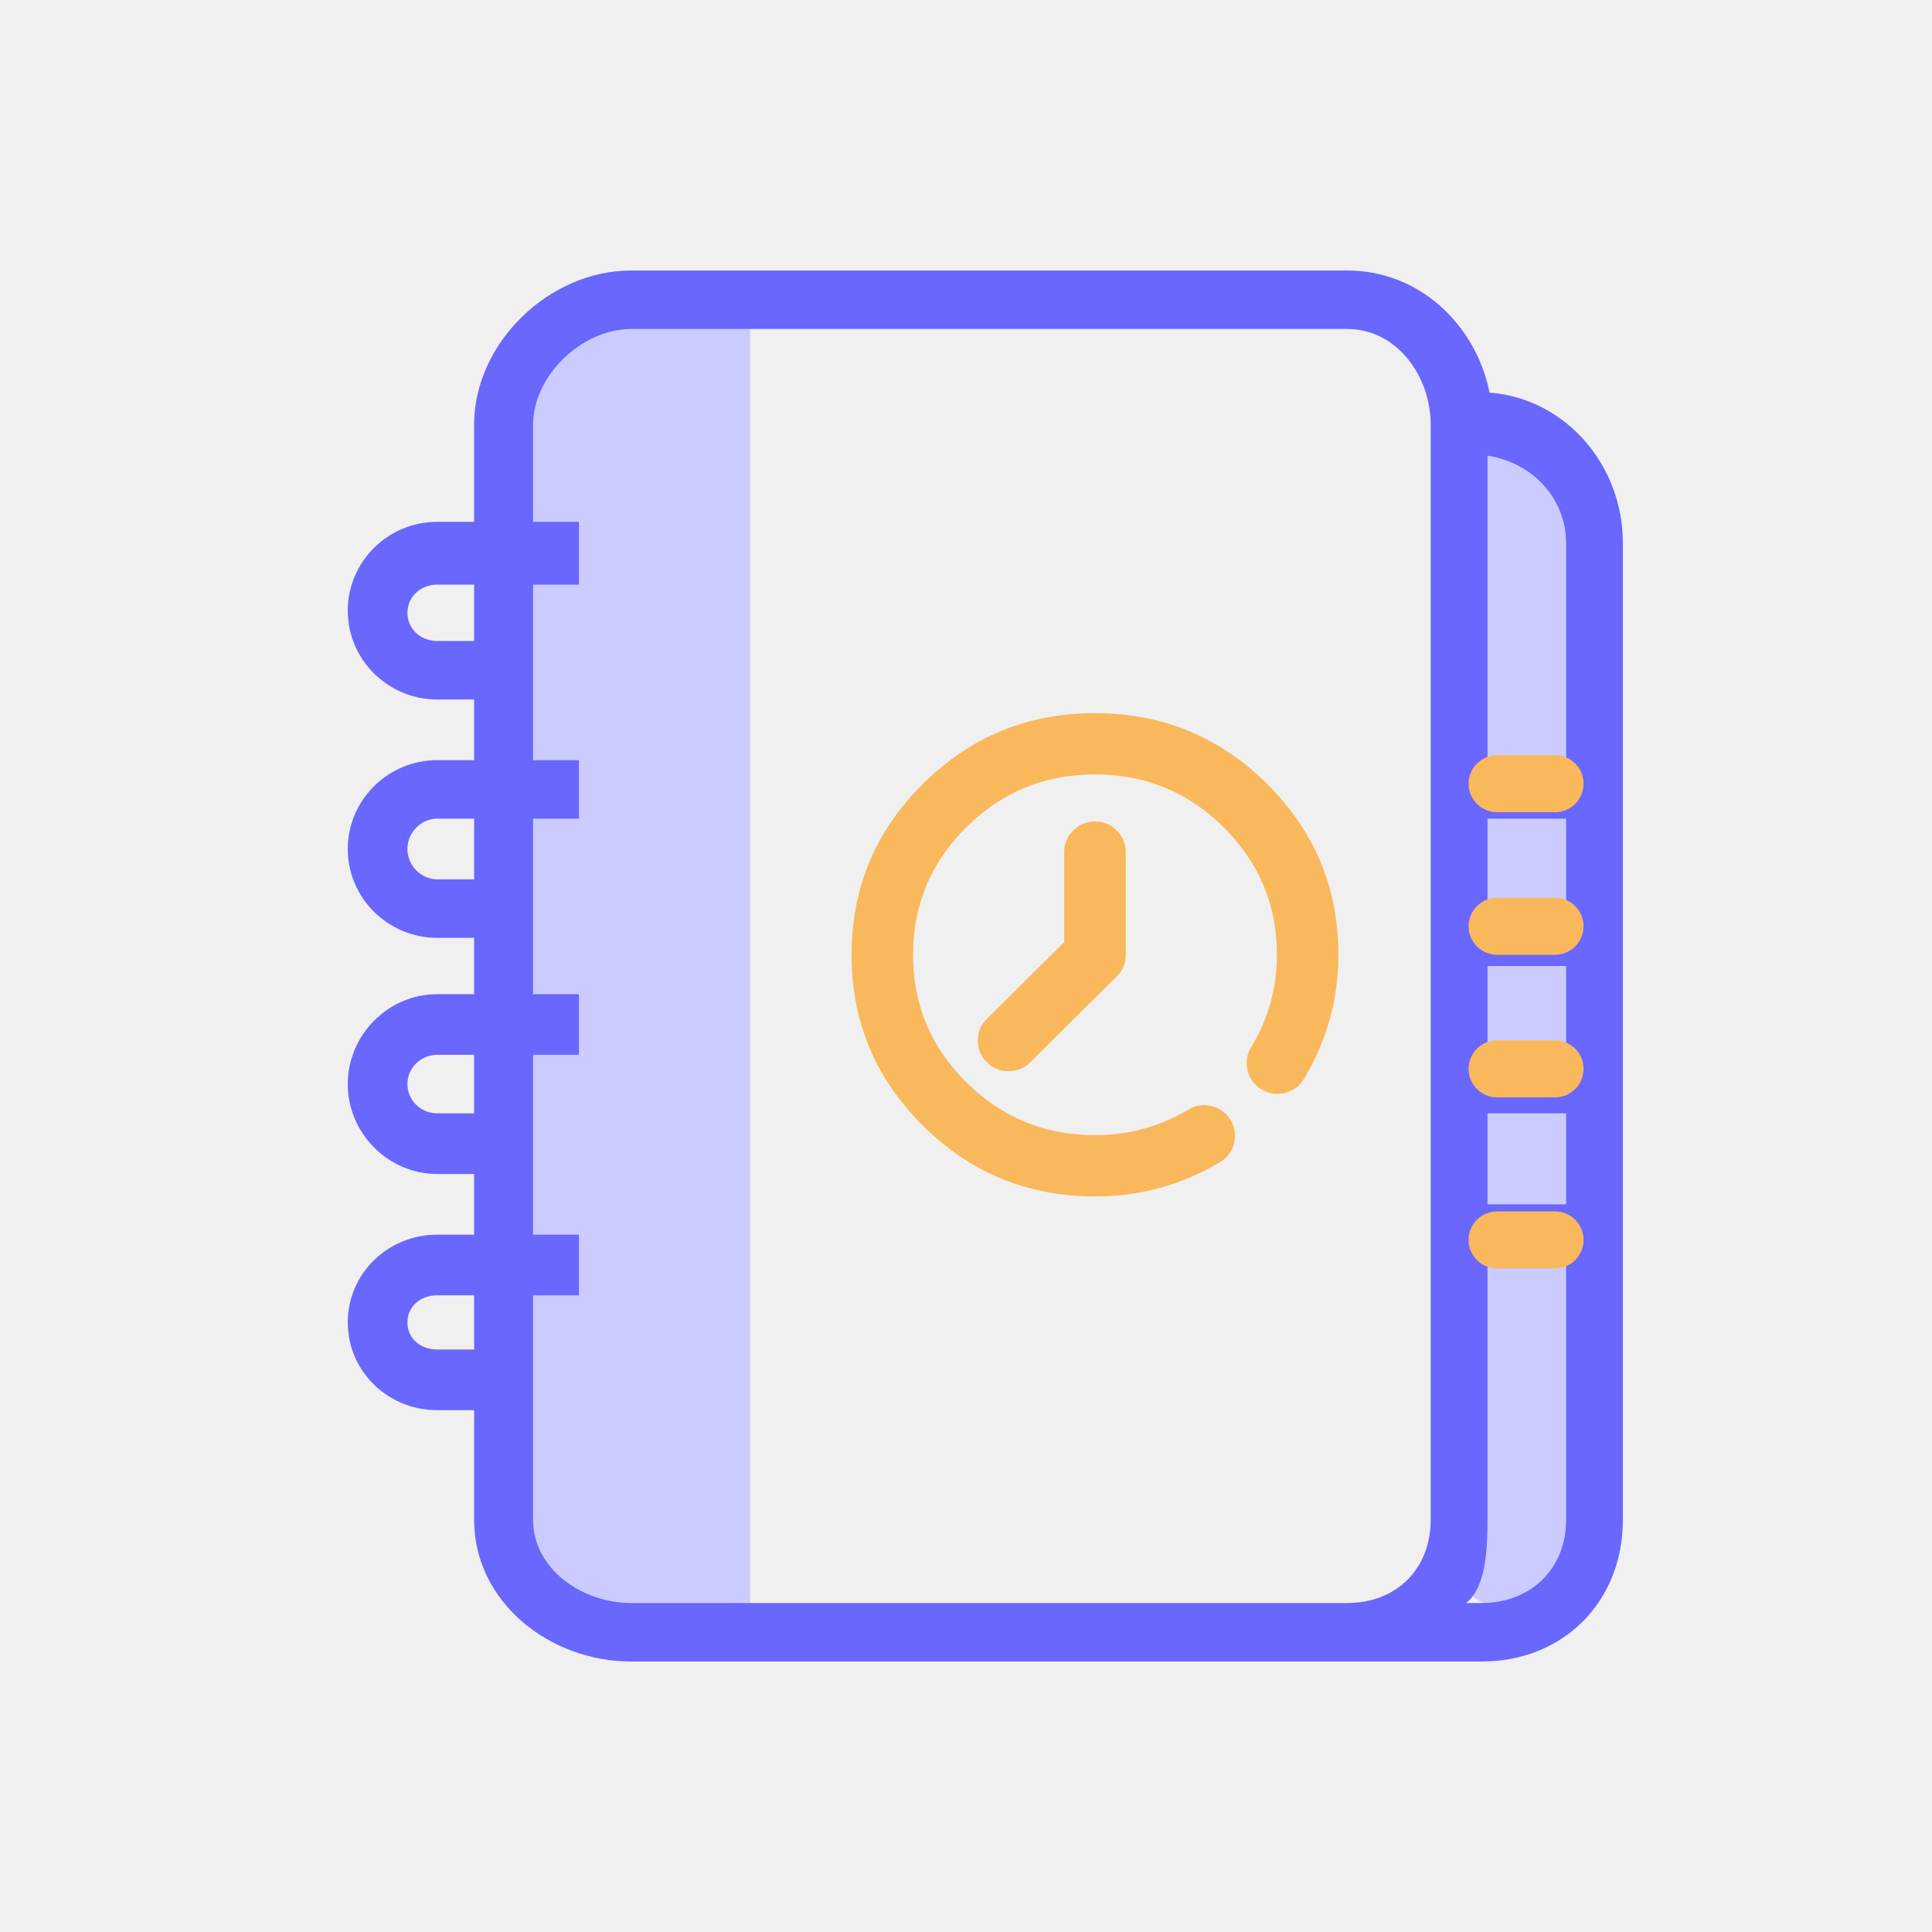
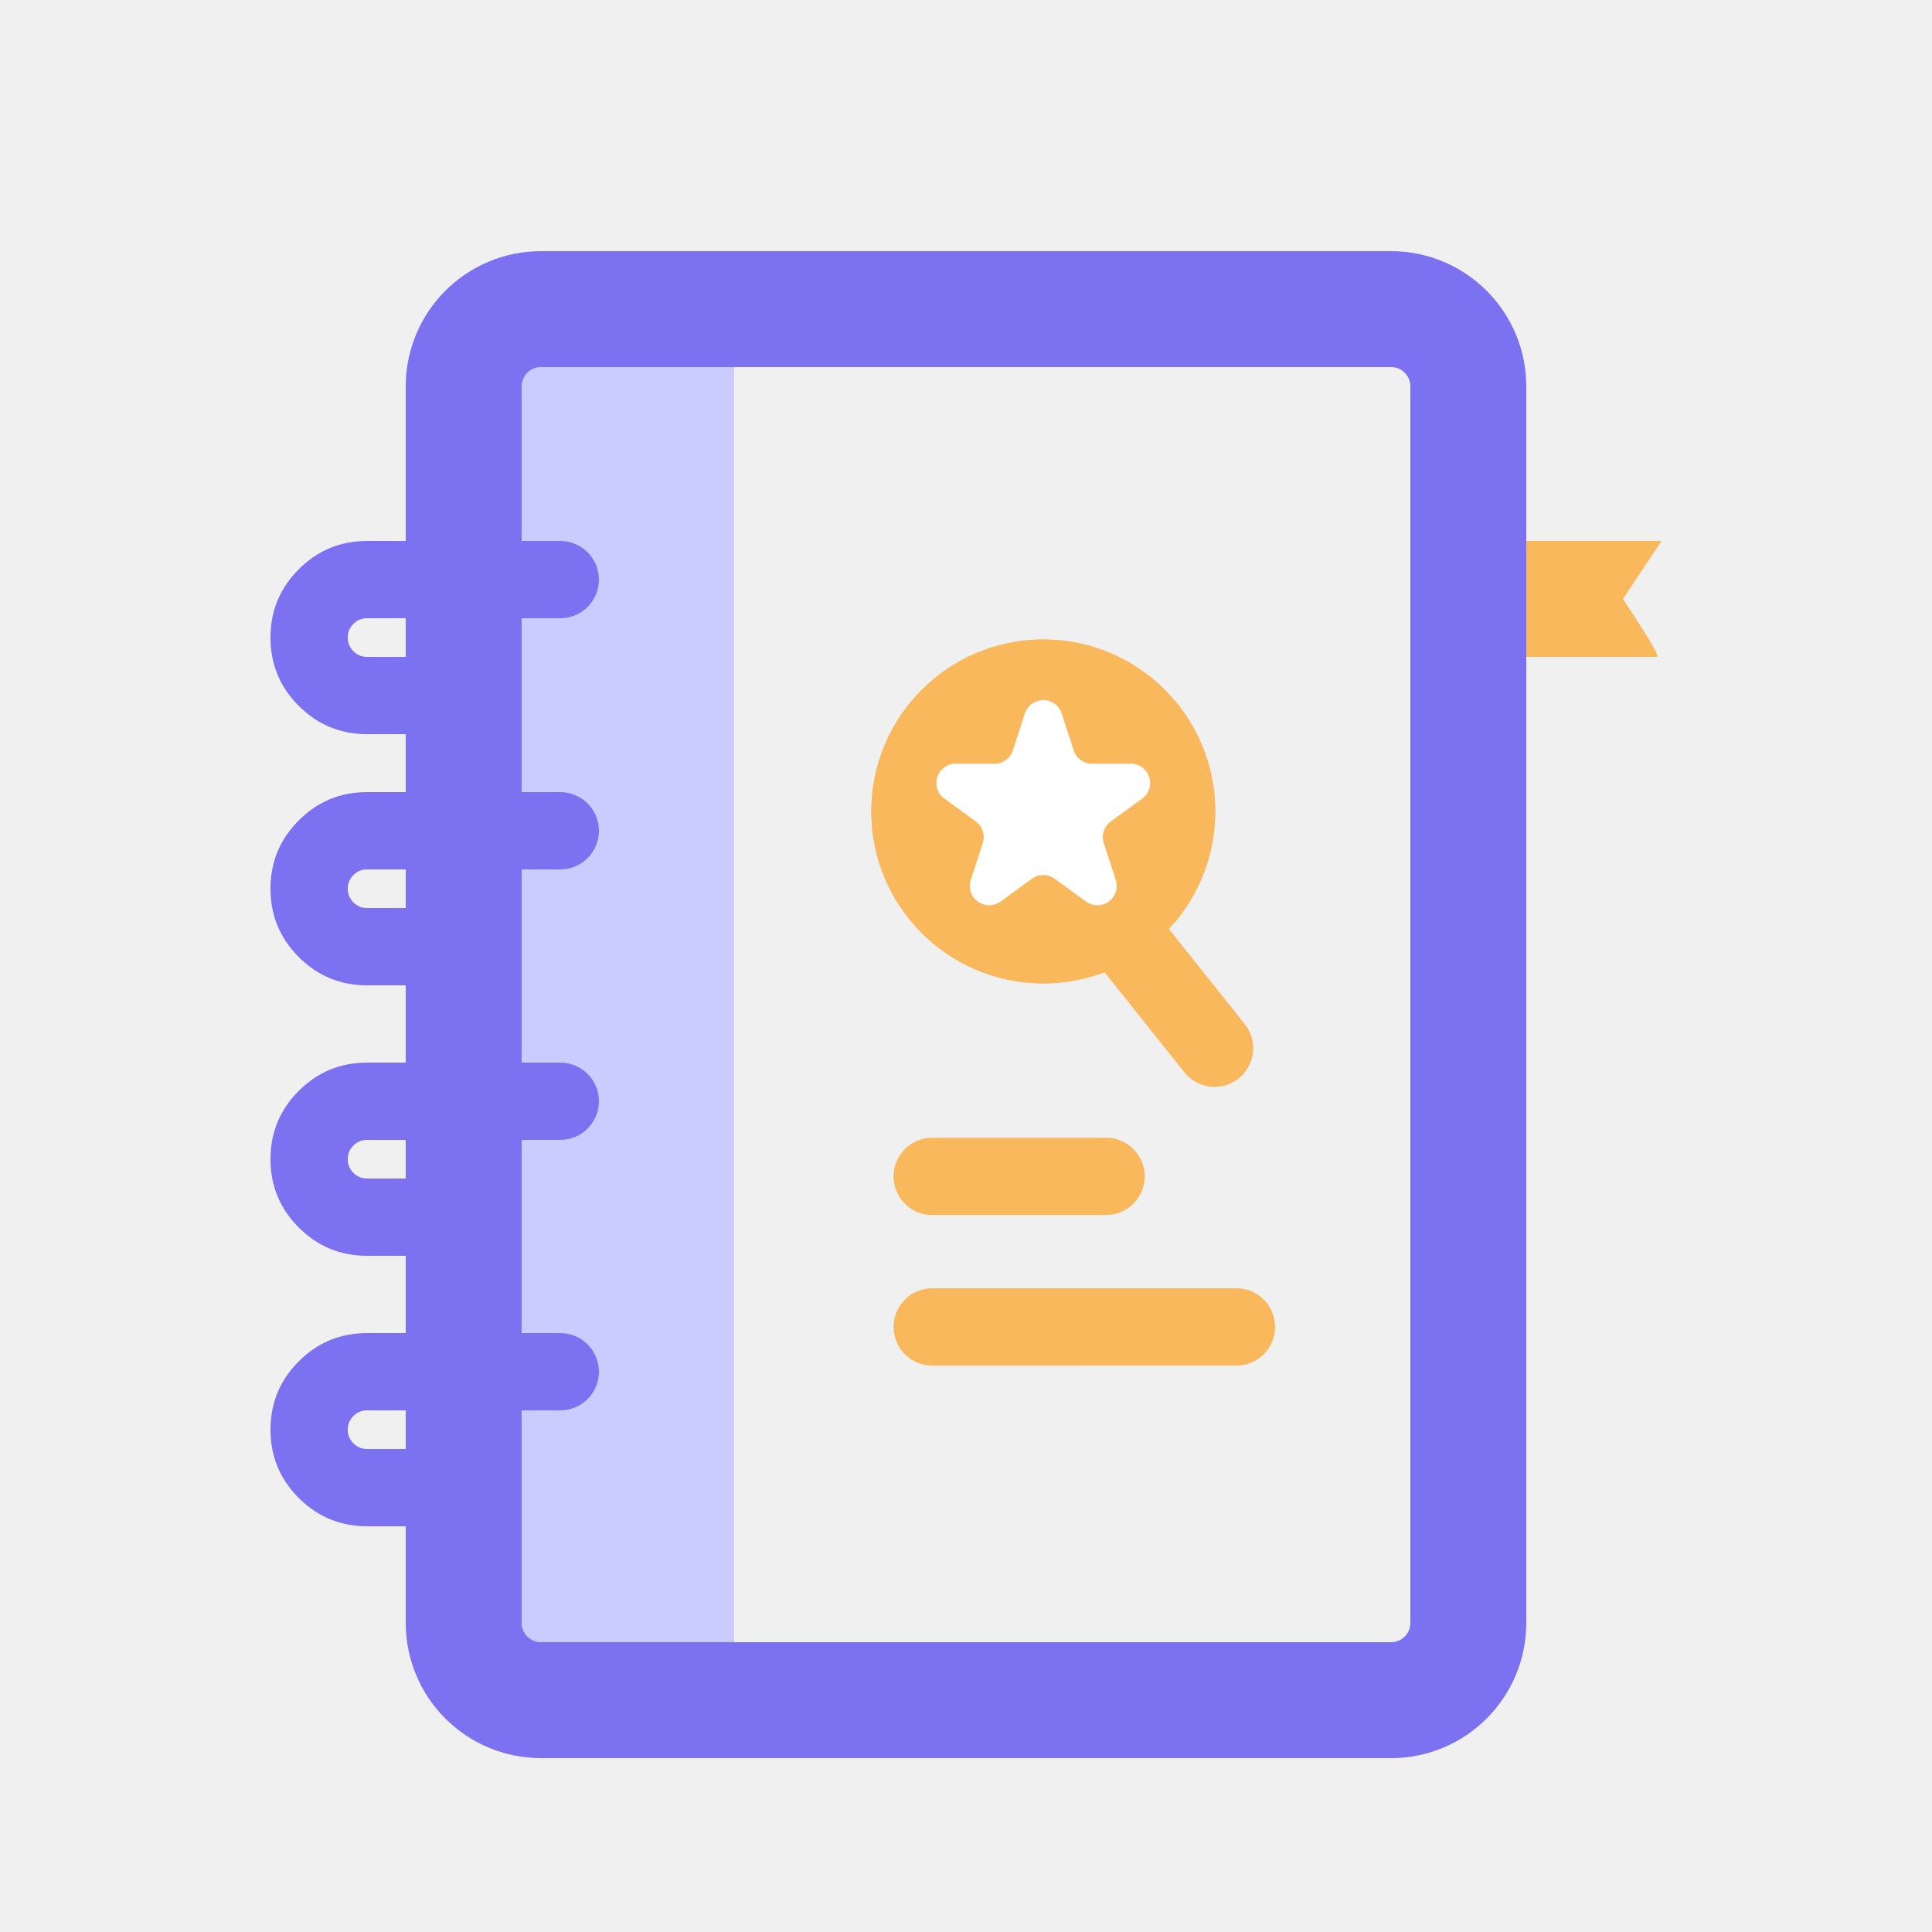
<svg xmlns="http://www.w3.org/2000/svg" fill="none" version="1.1" width="50" height="50" viewBox="0 0 50 50">
-   <g>
-     <g>
-       <g>
-         <path d="M33.443,27.744C33.316,27.953,33.042,28.021,32.831,27.895C32.62,27.769,32.551,27.497,32.678,27.288C33.149,26.509,33.397,25.618,33.396,24.71C33.396,21.938,31.131,19.692,28.338,19.692C25.545,19.692,23.28,21.938,23.28,24.71C23.28,27.481,25.545,29.727,28.338,29.727C29.253,29.729,30.152,29.483,30.936,29.016C31.148,28.89,31.422,28.958,31.548,29.168C31.675,29.377,31.607,29.649,31.396,29.775C30.472,30.325,29.415,30.615,28.338,30.613C25.052,30.613,22.388,27.97,22.388,24.71C22.388,21.449,25.052,18.806,28.338,18.806C31.624,18.806,34.288,21.449,34.288,24.71C34.288,25.793,33.993,26.834,33.443,27.744ZM25.791,26.61L27.892,24.526L27.892,22.053C27.892,21.809,28.092,21.61,28.338,21.61C28.585,21.61,28.784,21.809,28.784,22.053L28.784,24.71C28.784,24.827,28.737,24.94,28.654,25.023L26.422,27.236C26.249,27.414,25.962,27.417,25.786,27.242C25.609,27.067,25.612,26.782,25.791,26.61Z" fill="#FAB85C" fill-opacity="1" style="mix-blend-mode:passthrough" />
-         <path d="M33.743,27.925Q34.638,26.444,34.638,24.71Q34.638,22.119,32.792,20.287Q30.947,18.456,28.338,18.456Q25.729,18.456,23.884,20.287Q22.038,22.119,22.038,24.71Q22.038,27.301,23.884,29.132Q25.729,30.963,28.338,30.963Q30.08,30.966,31.575,30.076Q31.858,29.907,31.938,29.588Q32.018,29.269,31.848,28.987Q31.678,28.706,31.358,28.626Q31.04,28.547,30.757,28.715Q29.641,29.38,28.338,29.377Q26.387,29.377,25.008,28.009Q23.63,26.642,23.63,24.71Q23.63,22.777,25.008,21.41Q26.387,20.042,28.338,20.042Q30.289,20.042,31.668,21.41Q33.046,22.777,33.046,24.71Q33.048,26,32.378,27.107Q32.208,27.389,32.288,27.708Q32.369,28.027,32.652,28.196Q32.934,28.364,33.253,28.285Q33.573,28.206,33.743,27.925ZM32.299,20.784Q33.938,22.41,33.938,24.71Q33.938,26.249,33.144,27.562Q33.094,27.645,33.01,27.595Q32.976,27.575,32.967,27.538Q32.958,27.501,32.977,27.469Q33.748,26.195,33.746,24.709Q33.746,22.485,32.161,20.913Q30.577,19.342,28.338,19.342Q26.099,19.342,24.515,20.913Q22.93,22.485,22.93,24.71Q22.93,26.934,24.515,28.506Q26.099,30.077,28.338,30.077Q29.833,30.08,31.115,29.316Q31.199,29.267,31.249,29.349Q31.268,29.381,31.259,29.417Q31.25,29.454,31.216,29.474Q29.888,30.265,28.339,30.263Q26.018,30.263,24.377,28.635Q22.738,27.009,22.738,24.71Q22.738,22.41,24.377,20.784Q26.018,19.156,28.338,19.156Q30.658,19.156,32.299,20.784ZM25.305,26.922Q25.302,27.255,25.539,27.49Q25.775,27.724,26.108,27.722Q26.441,27.719,26.669,27.485L28.9,25.271Q29.134,25.039,29.134,24.71L29.134,22.053Q29.134,21.724,28.9,21.492Q28.667,21.26,28.338,21.26Q28.009,21.26,27.776,21.492Q27.542,21.724,27.542,22.053L27.542,24.38L25.549,26.358Q25.308,26.589,25.305,26.922ZM26.102,27.022Q26.061,27.022,26.032,26.993Q26.005,26.966,26.005,26.928Q26.005,26.89,26.033,26.863L28.242,24.672L28.242,22.053Q28.242,21.96,28.338,21.96Q28.434,21.96,28.434,22.053L28.434,24.71Q28.434,24.747,28.407,24.774L26.176,26.988Q26.143,27.021,26.102,27.022Z" fill-rule="evenodd" fill="#FAB85C" fill-opacity="1" />
-       </g>
-       <g>
-         <rect x="13.463" y="8.476" width="5.95" height="33.206" rx="0" fill="#CACCFF" fill-opacity="1" />
-       </g>
-       <g>
-         <rect x="37.263" y="11.427" width="4.463" height="30.254" rx="2" fill="#CACCFF" fill-opacity="1" />
-       </g>
-       <g>
-         <path d="M38.55,10.16C38.198,8.407,36.735,7,34.865,7L16.335,7C14.206,7,12.27,8.88,12.27,10.992L12.27,13.505L11.316,13.505C10.039,13.505,9,14.537,9,15.804C9,17.071,10.039,18.103,11.316,18.103L12.27,18.103L12.27,19.673L11.316,19.673C10.039,19.673,9,20.705,9,21.972C9,23.239,10.039,24.271,11.316,24.271L12.27,24.271L12.27,25.729L11.316,25.729C10.039,25.729,9,26.789,9,28.056C9,29.323,10.039,30.383,11.316,30.383L12.27,30.383L12.27,31.953L11.316,31.953C10.039,31.953,9,32.957,9,34.224C9,35.492,10.039,36.495,11.316,36.495L12.27,36.495L12.27,39.334C12.27,41.446,14.206,43,16.335,43L38.34,43C40.468,43,42,41.446,42,39.334L42,14.056C42,12.048,40.534,10.318,38.55,10.16ZM38.496,21.187L40.531,21.187L40.531,23.486L38.496,23.486L38.496,21.187ZM38.496,28.813L40.531,28.813L40.531,31.168L38.496,31.168L38.496,28.813ZM11.316,16.589C10.891,16.589,10.544,16.282,10.544,15.86C10.544,15.437,10.891,15.131,11.316,15.131L12.27,15.131L12.27,16.589L11.316,16.589ZM11.316,22.757C10.891,22.757,10.544,22.394,10.544,21.972C10.544,21.55,10.891,21.187,11.316,21.187L12.27,21.187L12.27,22.757L11.316,22.757ZM11.316,28.813C10.891,28.813,10.544,28.478,10.544,28.056C10.544,27.634,10.891,27.299,11.316,27.299L12.27,27.299L12.27,28.813L11.316,28.813ZM11.316,34.925C10.891,34.925,10.544,34.647,10.544,34.224C10.544,33.802,10.891,33.523,11.316,33.523L12.27,33.523L12.27,34.925L11.316,34.925ZM33.321,41.486L16.335,41.486C15.058,41.486,13.796,40.601,13.796,39.334L13.796,33.523L14.983,33.523L14.983,31.953L13.796,31.953L13.796,27.299L14.983,27.299L14.983,25.729L13.796,25.729L13.796,21.187L14.983,21.187L14.983,19.673L13.796,19.673L13.796,15.131L14.983,15.131L14.983,13.505L13.796,13.505L13.796,10.992C13.796,9.724,15.058,8.514,16.335,8.514L34.865,8.514C36.143,8.514,37.026,9.724,37.026,10.992L37.026,39.334C37.026,40.601,36.143,41.486,34.865,41.486L33.321,41.486ZM40.531,39.334C40.531,40.601,39.617,41.486,38.34,41.486L37.946,41.486C38.433,41.093,38.496,40.197,38.496,39.334L38.496,32.682L40.531,32.682L40.531,39.334ZM40.531,27.299L38.496,27.299L38.496,25L40.531,25L40.531,27.299ZM38.496,19.673L38.496,11.792C39.683,11.976,40.531,12.919,40.531,14.056L40.531,19.673L38.496,19.673L38.496,19.673Z" fill="#6967FE" fill-opacity="1" style="mix-blend-mode:passthrough" />
-       </g>
-       <g>
-         <rect x="38.007" y="19.544" width="2.975" height="1.476" rx="0.738" fill="#FAB85C" fill-opacity="1" />
-       </g>
-       <g>
-         <rect x="38.007" y="23.234" width="2.975" height="1.476" rx="0.738" fill="#FAB85C" fill-opacity="1" />
-       </g>
-       <g>
-         <rect x="38.007" y="26.924" width="2.975" height="1.476" rx="0.738" fill="#FAB85C" fill-opacity="1" />
-       </g>
-       <g>
-         <rect x="38.007" y="31.351" width="2.975" height="1.476" rx="0.738" fill="#FAB85C" fill-opacity="1" />
-       </g>
-     </g>
+   <rect x="0" y="0" width="50" height="50" rx="0" fill="#FFFFFF" fill-opacity="1" style="opacity:0;" />
+   <rect x="13" y="9" width="6" height="34" rx="0" fill="#CACCFF" fill-opacity="1" />
+   <path d="M39,17L42.88,17Q42.885,17,42.888,16.998Q42.962,16.943,42,15.5L43,14L39,14L39,17Z" fill="#FAB85C" fill-opacity="1" />
+   <rect x="12" y="8" width="26" height="36" rx="2" fill-opacity="0" stroke-opacity="1" stroke="#7B71F1" fill="none" stroke-width="3" />
+   <path d="M9.5,19L10.5,19L10.5,19Q10.598,19,10.695,18.981Q10.792,18.961,10.883,18.924Q10.974,18.886,11.055,18.831Q11.137,18.777,11.207,18.707Q11.277,18.637,11.331,18.555Q11.386,18.474,11.424,18.383Q11.461,18.292,11.481,18.195Q11.5,18.098,11.5,18Q11.5,17.902,11.481,17.805Q11.461,17.708,11.424,17.617Q11.386,17.526,11.331,17.445Q11.277,17.363,11.207,17.293Q11.137,17.223,11.055,17.169Q10.974,17.114,10.883,17.076Q10.792,17.039,10.695,17.019Q10.598,17,10.5,17L10.5,17L9.5,17Q9.293,17,9.146,16.854Q9,16.707,9,16.5Q9,16.293,9.146,16.146Q9.293,16,9.5,16L14.5,16L14.5,16Q14.598,16,14.695,15.981Q14.792,15.961,14.883,15.924Q14.974,15.886,15.055,15.831Q15.137,15.777,15.207,15.707Q15.277,15.637,15.331,15.555Q15.386,15.474,15.424,15.383Q15.461,15.292,15.481,15.195Q15.5,15.098,15.5,15Q15.5,14.902,15.481,14.805Q15.461,14.708,15.424,14.617Q15.386,14.526,15.331,14.445Q15.277,14.363,15.207,14.293Q15.137,14.223,15.055,14.169Q14.974,14.114,14.883,14.076Q14.792,14.039,14.695,14.019Q14.598,14,14.5,14L14.5,14L9.5,14Q8.464,14,7.732,14.732Q7,15.464,7,16.5Q7,17.536,7.732,18.268Q8.464,19,9.5,19Z" fill-rule="evenodd" fill="#7B71F1" fill-opacity="1" />
+   <path d="M9.5,25.5L10.5,25.5L10.5,25.5Q10.598,25.5,10.695,25.481Q10.792,25.461,10.883,25.424Q10.974,25.386,11.055,25.331Q11.137,25.277,11.207,25.207Q11.277,25.137,11.331,25.055Q11.386,24.974,11.424,24.883Q11.461,24.792,11.481,24.695Q11.5,24.598,11.5,24.5Q11.5,24.402,11.481,24.305Q11.461,24.208,11.424,24.117Q11.386,24.026,11.331,23.945Q11.277,23.863,11.207,23.793Q11.137,23.723,11.055,23.669Q10.974,23.614,10.883,23.576Q10.792,23.539,10.695,23.519Q10.598,23.5,10.5,23.5L10.5,23.5L9.5,23.5Q9.293,23.5,9.146,23.354Q9,23.207,9,23Q9,22.793,9.146,22.646Q9.293,22.5,9.5,22.5L14.5,22.5L14.5,22.5Q14.598,22.5,14.695,22.481Q14.792,22.461,14.883,22.424Q14.974,22.386,15.055,22.331Q15.137,22.277,15.207,22.207Q15.277,22.137,15.331,22.055Q15.386,21.974,15.424,21.883Q15.461,21.792,15.481,21.695Q15.5,21.598,15.5,21.5Q15.5,21.402,15.481,21.305Q15.461,21.208,15.424,21.117Q15.386,21.026,15.331,20.945Q15.277,20.863,15.207,20.793Q15.137,20.723,15.055,20.669Q14.974,20.614,14.883,20.576Q14.792,20.539,14.695,20.519Q14.598,20.5,14.5,20.5L14.5,20.5L9.5,20.5Q8.464,20.5,7.732,21.232Q7,21.964,7,23Q7,24.036,7.732,24.768Q8.464,25.5,9.5,25.5Z" fill-rule="evenodd" fill="#7B71F1" fill-opacity="1" />
+   <path d="M9.5,32.5L10.5,32.5L10.5,32.5Q10.598,32.5,10.695,32.481Q10.792,32.461,10.883,32.424Q10.974,32.386,11.055,32.331Q11.137,32.277,11.207,32.207Q11.277,32.137,11.331,32.055Q11.386,31.974,11.424,31.883Q11.461,31.792,11.481,31.695Q11.5,31.598,11.5,31.5Q11.5,31.402,11.481,31.305Q11.461,31.208,11.424,31.117Q11.386,31.026,11.331,30.945Q11.277,30.863,11.207,30.793Q11.137,30.723,11.055,30.669Q10.974,30.614,10.883,30.576Q10.792,30.539,10.695,30.519Q10.598,30.5,10.5,30.5L10.5,30.5L9.5,30.5Q9.293,30.5,9.146,30.354Q9,30.207,9,30Q9,29.793,9.146,29.646Q9.293,29.5,9.5,29.5L14.5,29.5L14.5,29.5Q14.598,29.5,14.695,29.481Q14.792,29.461,14.883,29.424Q14.974,29.386,15.055,29.331Q15.137,29.277,15.207,29.207Q15.277,29.137,15.331,29.055Q15.386,28.974,15.424,28.883Q15.461,28.792,15.481,28.695Q15.5,28.598,15.5,28.5Q15.5,28.402,15.481,28.305Q15.461,28.208,15.424,28.117Q15.386,28.026,15.331,27.945Q15.277,27.863,15.207,27.793Q15.137,27.723,15.055,27.669Q14.974,27.614,14.883,27.576Q14.792,27.539,14.695,27.519Q14.598,27.5,14.5,27.5L14.5,27.5L9.5,27.5Q8.464,27.5,7.732,28.232Q7,28.964,7,30Q7,31.036,7.732,31.768Q8.464,32.5,9.5,32.5Z" fill-rule="evenodd" fill="#7B71F1" fill-opacity="1" />
+   <path d="M9.5,39.5L10.5,39.5L10.5,39.5Q10.598,39.5,10.695,39.481Q10.792,39.461,10.883,39.424Q10.974,39.386,11.055,39.331Q11.137,39.277,11.207,39.207Q11.277,39.137,11.331,39.055Q11.386,38.974,11.424,38.883Q11.461,38.792,11.481,38.695Q11.5,38.598,11.5,38.5Q11.5,38.402,11.481,38.305Q11.461,38.208,11.424,38.117Q11.386,38.026,11.331,37.945Q11.277,37.863,11.207,37.793Q11.137,37.723,11.055,37.669Q10.974,37.614,10.883,37.576Q10.792,37.539,10.695,37.519Q10.598,37.5,10.5,37.5L10.5,37.5L9.5,37.5Q9.293,37.5,9.146,37.354Q9,37.207,9,37Q9,36.793,9.146,36.646Q9.293,36.5,9.5,36.5L14.5,36.5L14.5,36.5Q14.598,36.5,14.695,36.481Q14.792,36.461,14.883,36.424Q14.974,36.386,15.055,36.331Q15.137,36.277,15.207,36.207Q15.277,36.137,15.331,36.055Q15.386,35.974,15.424,35.883Q15.461,35.792,15.481,35.695Q15.5,35.598,15.5,35.5Q15.5,35.402,15.481,35.305Q15.461,35.208,15.424,35.117Q15.386,35.026,15.331,34.945Q15.277,34.863,15.207,34.793Q15.137,34.723,15.055,34.669Q14.974,34.614,14.883,34.576Q14.792,34.539,14.695,34.519Q14.598,34.5,14.5,34.5L14.5,34.5L9.5,34.5Q8.464,34.5,7.732,35.232Q7,35.964,7,37Q7,38.036,7.732,38.768Q8.464,39.5,9.5,39.5Z" fill-rule="evenodd" fill="#7B71F1" fill-opacity="1" />
+   <ellipse cx="27" cy="21" rx="4.45" ry="4.45" fill="#FAB85C" fill-opacity="1" />
+   <ellipse cx="27" cy="21" rx="3.55" ry="3.55" fill-opacity="0" stroke-opacity="1" stroke="#FAB85C" fill="none" stroke-width="1.8" />
+   <g transform="matrix(0.6246951,0.7808688,-0.7808688,0.6246951,29.93857,-13.6669)">
+     <path d="" fill="#FAB85C" fill-opacity="1" />
+     <path d="M29.186,25.312L32.787,25.317L32.787,25.317L32.789,25.317Q32.887,25.317,32.984,25.298Q33.08,25.278,33.171,25.241Q33.262,25.203,33.344,25.148Q33.426,25.094,33.496,25.024Q33.565,24.954,33.62,24.872Q33.675,24.79,33.713,24.7Q33.75,24.609,33.769,24.512Q33.789,24.415,33.789,24.317Q33.789,24.219,33.769,24.122Q33.75,24.026,33.713,23.935Q33.675,23.844,33.62,23.762Q33.566,23.68,33.496,23.61Q33.427,23.541,33.345,23.486Q33.263,23.431,33.172,23.394Q33.082,23.356,32.985,23.337Q32.889,23.317,32.79,23.317L32.79,23.317L29.188,23.312L29.188,23.312L29.187,23.312Q29.089,23.312,28.992,23.331Q28.896,23.351,28.805,23.388Q28.714,23.426,28.632,23.481Q28.55,23.535,28.48,23.605Q28.411,23.675,28.356,23.757Q28.301,23.838,28.263,23.929Q28.226,24.02,28.207,24.117Q28.187,24.214,28.187,24.312Q28.187,24.41,28.207,24.507Q28.226,24.603,28.263,24.694Q28.301,24.785,28.356,24.867Q28.41,24.949,28.48,25.018Q28.549,25.088,28.631,25.143Q28.713,25.198,28.804,25.235Q28.894,25.273,28.991,25.292Q29.087,25.312,29.186,25.312L29.186,25.312Z" fill-rule="evenodd" fill="#FAB85C" fill-opacity="1" />
  </g>
+   <g transform="matrix(0.6246951,0.7808688,-0.7808688,0.6246951,34.67233,-11.14157)">
+     <path d="M34.627,31.124Q34.734,30.991,34.79,30.83Q34.846,30.67,34.846,30.499Q34.846,30.401,34.827,30.304Q34.808,30.208,34.77,30.117Q34.733,30.026,34.678,29.944Q34.623,29.862,34.554,29.792Q34.484,29.723,34.402,29.668Q34.32,29.613,34.229,29.576Q34.138,29.538,34.042,29.519Q33.945,29.5,33.847,29.5Q33.734,29.5,33.625,29.525Q33.515,29.549,33.414,29.598Q33.312,29.647,33.224,29.717Q33.136,29.787,33.066,29.875L33.066,29.875L28.146,36.024L28.146,36.024Q28.04,36.157,27.984,36.318Q27.927,36.478,27.927,36.649Q27.927,36.747,27.947,36.844Q27.966,36.94,28.003,37.031Q28.041,37.122,28.096,37.204Q28.151,37.286,28.22,37.356Q28.29,37.425,28.372,37.48Q28.454,37.535,28.545,37.572Q28.636,37.61,28.732,37.629Q28.829,37.649,28.927,37.649Q29.04,37.649,29.149,37.624Q29.259,37.599,29.36,37.55Q29.462,37.501,29.55,37.431Q29.638,37.361,29.708,37.273L29.708,37.273L34.627,31.124L34.627,31.124Z" fill-rule="evenodd" fill="#FAB85C" fill-opacity="1" />
+   </g>
+   <g transform="matrix(0.6246951,0.7808688,-0.7808688,0.6246951,32.1431,-10.37871)">
+     <path d="M30.46,28.874Q30.567,28.741,30.623,28.58Q30.679,28.42,30.679,28.25Q30.679,28.151,30.66,28.054Q30.641,27.958,30.603,27.867Q30.566,27.776,30.511,27.694Q30.456,27.612,30.387,27.543Q30.317,27.473,30.235,27.418Q30.153,27.364,30.062,27.326Q29.971,27.288,29.875,27.269Q29.778,27.25,29.68,27.25Q29.567,27.25,29.458,27.275Q29.348,27.3,29.247,27.348Q29.145,27.397,29.057,27.467Q28.969,27.537,28.899,27.625L28.899,27.625L26.088,31.139L26.088,31.139Q25.982,31.272,25.925,31.432Q25.869,31.593,25.869,31.763Q25.869,31.862,25.888,31.958Q25.907,32.055,25.945,32.146Q25.983,32.237,26.037,32.319Q26.092,32.401,26.162,32.47Q26.231,32.54,26.313,32.595Q26.395,32.649,26.486,32.687Q26.577,32.725,26.674,32.744Q26.77,32.763,26.869,32.763Q26.981,32.763,27.091,32.738Q27.2,32.713,27.302,32.664Q27.403,32.616,27.491,32.546Q27.579,32.476,27.649,32.388L27.65,32.388L30.461,28.874L30.46,28.874Z" fill-rule="evenodd" fill="#FAB85C" fill-opacity="1" />
+   </g>
+   <path d="M27.786,19.418Q27.81,19.494,27.857,19.558Q27.903,19.622,27.968,19.668Q28.032,19.715,28.107,19.739Q28.182,19.764,28.261,19.764L29.266,19.764Q29.285,19.764,29.305,19.765Q29.324,19.767,29.344,19.77Q29.363,19.773,29.382,19.778Q29.401,19.782,29.42,19.788Q29.439,19.794,29.457,19.802Q29.475,19.809,29.493,19.818Q29.51,19.827,29.527,19.838Q29.544,19.848,29.559,19.859Q29.575,19.871,29.59,19.884Q29.605,19.896,29.619,19.91Q29.633,19.924,29.646,19.939Q29.659,19.954,29.67,19.97Q29.682,19.986,29.692,20.003Q29.702,20.019,29.711,20.037Q29.72,20.054,29.728,20.073Q29.735,20.091,29.741,20.109Q29.747,20.128,29.752,20.147Q29.756,20.166,29.759,20.186Q29.762,20.205,29.764,20.225Q29.766,20.244,29.766,20.264Q29.766,20.284,29.764,20.303Q29.762,20.323,29.759,20.342Q29.756,20.361,29.752,20.381Q29.747,20.4,29.741,20.418Q29.735,20.437,29.728,20.455Q29.72,20.473,29.711,20.491Q29.702,20.508,29.692,20.525Q29.682,20.542,29.67,20.558Q29.659,20.574,29.646,20.589Q29.633,20.604,29.619,20.617Q29.605,20.631,29.59,20.644Q29.575,20.657,29.559,20.668L28.747,21.259Q28.683,21.305,28.636,21.369Q28.59,21.433,28.565,21.509Q28.541,21.584,28.541,21.663Q28.541,21.742,28.565,21.818L28.876,22.773Q28.882,22.791,28.886,22.81Q28.891,22.83,28.894,22.849Q28.897,22.868,28.899,22.888Q28.9,22.908,28.9,22.927Q28.9,22.947,28.899,22.966Q28.897,22.986,28.894,23.005Q28.891,23.025,28.886,23.044Q28.882,23.063,28.876,23.082Q28.87,23.1,28.862,23.119Q28.855,23.137,28.846,23.154Q28.837,23.172,28.827,23.188Q28.816,23.205,28.805,23.221Q28.793,23.237,28.78,23.252Q28.768,23.267,28.754,23.281Q28.74,23.295,28.725,23.307Q28.71,23.32,28.694,23.332Q28.678,23.343,28.661,23.354Q28.645,23.364,28.627,23.373Q28.61,23.382,28.592,23.389Q28.573,23.397,28.555,23.403Q28.536,23.409,28.517,23.413Q28.498,23.418,28.478,23.421Q28.459,23.424,28.439,23.426Q28.42,23.427,28.4,23.427Q28.381,23.427,28.361,23.426Q28.341,23.424,28.322,23.421Q28.303,23.418,28.283,23.413Q28.264,23.409,28.246,23.403Q28.227,23.397,28.209,23.389Q28.191,23.382,28.173,23.373Q28.156,23.364,28.139,23.354Q28.122,23.343,28.106,23.332L27.294,22.741Q27.23,22.695,27.154,22.67Q27.079,22.646,27,22.646Q26.921,22.646,26.846,22.67Q26.77,22.695,26.706,22.741L25.894,23.332Q25.878,23.343,25.861,23.354Q25.844,23.364,25.827,23.373Q25.809,23.382,25.791,23.389Q25.773,23.397,25.754,23.403Q25.736,23.409,25.717,23.413Q25.697,23.418,25.678,23.421Q25.659,23.424,25.639,23.426Q25.619,23.427,25.6,23.427Q25.58,23.427,25.561,23.426Q25.541,23.424,25.522,23.421Q25.502,23.418,25.483,23.413Q25.464,23.409,25.445,23.403Q25.427,23.397,25.408,23.389Q25.39,23.382,25.373,23.373Q25.355,23.364,25.339,23.354Q25.322,23.343,25.306,23.332Q25.29,23.32,25.275,23.307Q25.26,23.295,25.246,23.281Q25.232,23.267,25.22,23.252Q25.207,23.237,25.195,23.221Q25.184,23.205,25.173,23.188Q25.163,23.172,25.154,23.154Q25.145,23.137,25.138,23.119Q25.13,23.1,25.124,23.082Q25.118,23.063,25.114,23.044Q25.109,23.025,25.106,23.005Q25.103,22.986,25.101,22.966Q25.1,22.947,25.1,22.927Q25.1,22.908,25.101,22.888Q25.103,22.868,25.106,22.849Q25.109,22.83,25.114,22.81Q25.118,22.791,25.124,22.773L25.435,21.818Q25.459,21.742,25.459,21.663Q25.459,21.584,25.435,21.509Q25.41,21.433,25.364,21.369Q25.317,21.305,25.253,21.259L24.441,20.668Q24.425,20.657,24.41,20.644Q24.395,20.631,24.381,20.617Q24.367,20.604,24.354,20.589Q24.341,20.574,24.33,20.558Q24.318,20.542,24.308,20.525Q24.298,20.508,24.289,20.491Q24.28,20.473,24.272,20.455Q24.265,20.437,24.259,20.418Q24.253,20.4,24.248,20.381Q24.244,20.361,24.241,20.342Q24.238,20.323,24.236,20.303Q24.234,20.284,24.234,20.264Q24.234,20.244,24.236,20.225Q24.238,20.205,24.241,20.186Q24.244,20.166,24.248,20.147Q24.253,20.128,24.259,20.109Q24.265,20.091,24.272,20.073Q24.28,20.054,24.289,20.037Q24.298,20.019,24.308,20.003Q24.318,19.986,24.33,19.97Q24.341,19.954,24.354,19.939Q24.367,19.924,24.381,19.91Q24.395,19.896,24.41,19.884Q24.425,19.871,24.441,19.859Q24.456,19.848,24.473,19.838Q24.49,19.827,24.507,19.818Q24.525,19.809,24.543,19.802Q24.561,19.794,24.58,19.788Q24.599,19.782,24.618,19.778Q24.637,19.773,24.656,19.77Q24.676,19.767,24.695,19.765Q24.715,19.764,24.734,19.764L25.739,19.764Q25.818,19.764,25.893,19.739Q25.968,19.715,26.032,19.668Q26.097,19.622,26.143,19.558Q26.19,19.494,26.214,19.418L26.524,18.463Q26.531,18.445,26.538,18.426Q26.546,18.408,26.555,18.391Q26.563,18.373,26.574,18.357Q26.584,18.34,26.596,18.324Q26.607,18.308,26.62,18.293Q26.633,18.278,26.646,18.264Q26.66,18.25,26.675,18.238Q26.69,18.225,26.706,18.213Q26.722,18.202,26.739,18.192Q26.756,18.181,26.773,18.172Q26.791,18.163,26.809,18.156Q26.827,18.148,26.845,18.142Q26.864,18.136,26.883,18.132Q26.902,18.127,26.922,18.124Q26.941,18.121,26.961,18.119Q26.98,18.118,27,18.118Q27.02,18.118,27.039,18.119Q27.059,18.121,27.078,18.124Q27.098,18.127,27.117,18.132Q27.136,18.136,27.155,18.142Q27.173,18.148,27.191,18.156Q27.209,18.163,27.227,18.172Q27.244,18.181,27.261,18.192Q27.278,18.202,27.294,18.213Q27.31,18.225,27.325,18.238Q27.34,18.25,27.354,18.264Q27.367,18.278,27.38,18.293Q27.393,18.308,27.404,18.324Q27.416,18.34,27.426,18.357Q27.437,18.373,27.445,18.391Q27.454,18.408,27.462,18.426Q27.469,18.445,27.476,18.463L27.786,19.418Z" fill="#FFFFFF" fill-opacity="1" />
</svg>
